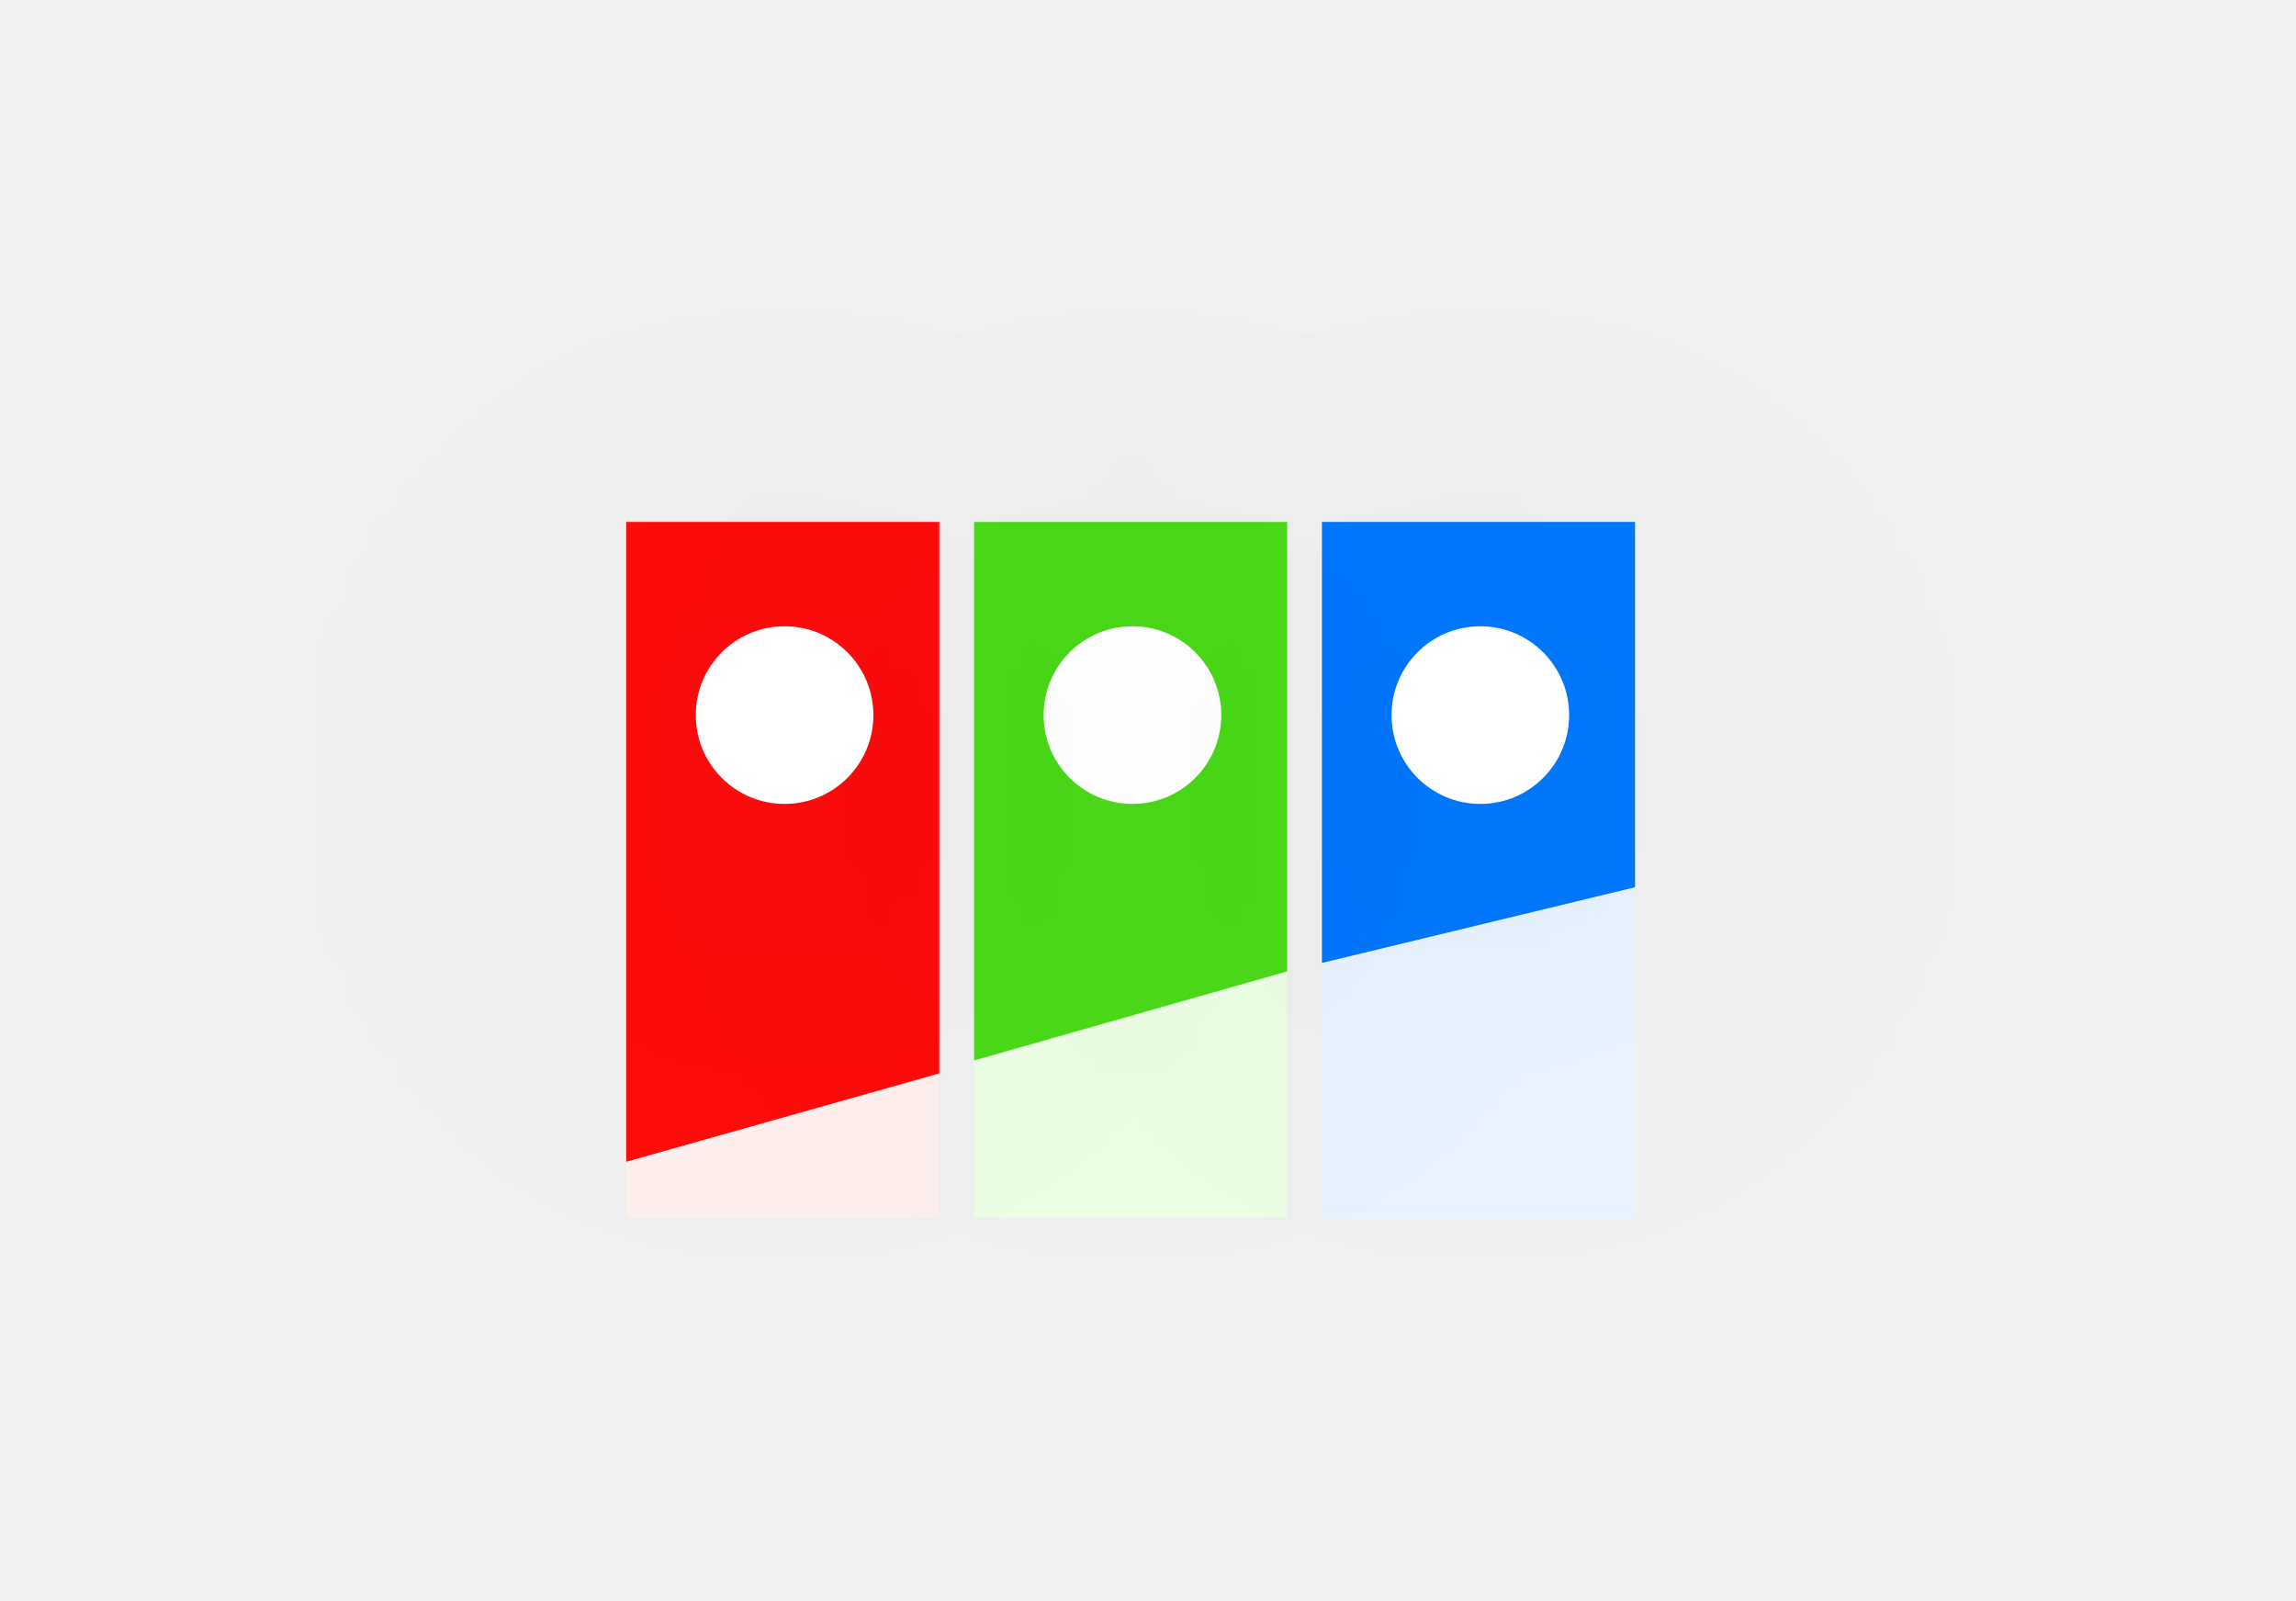
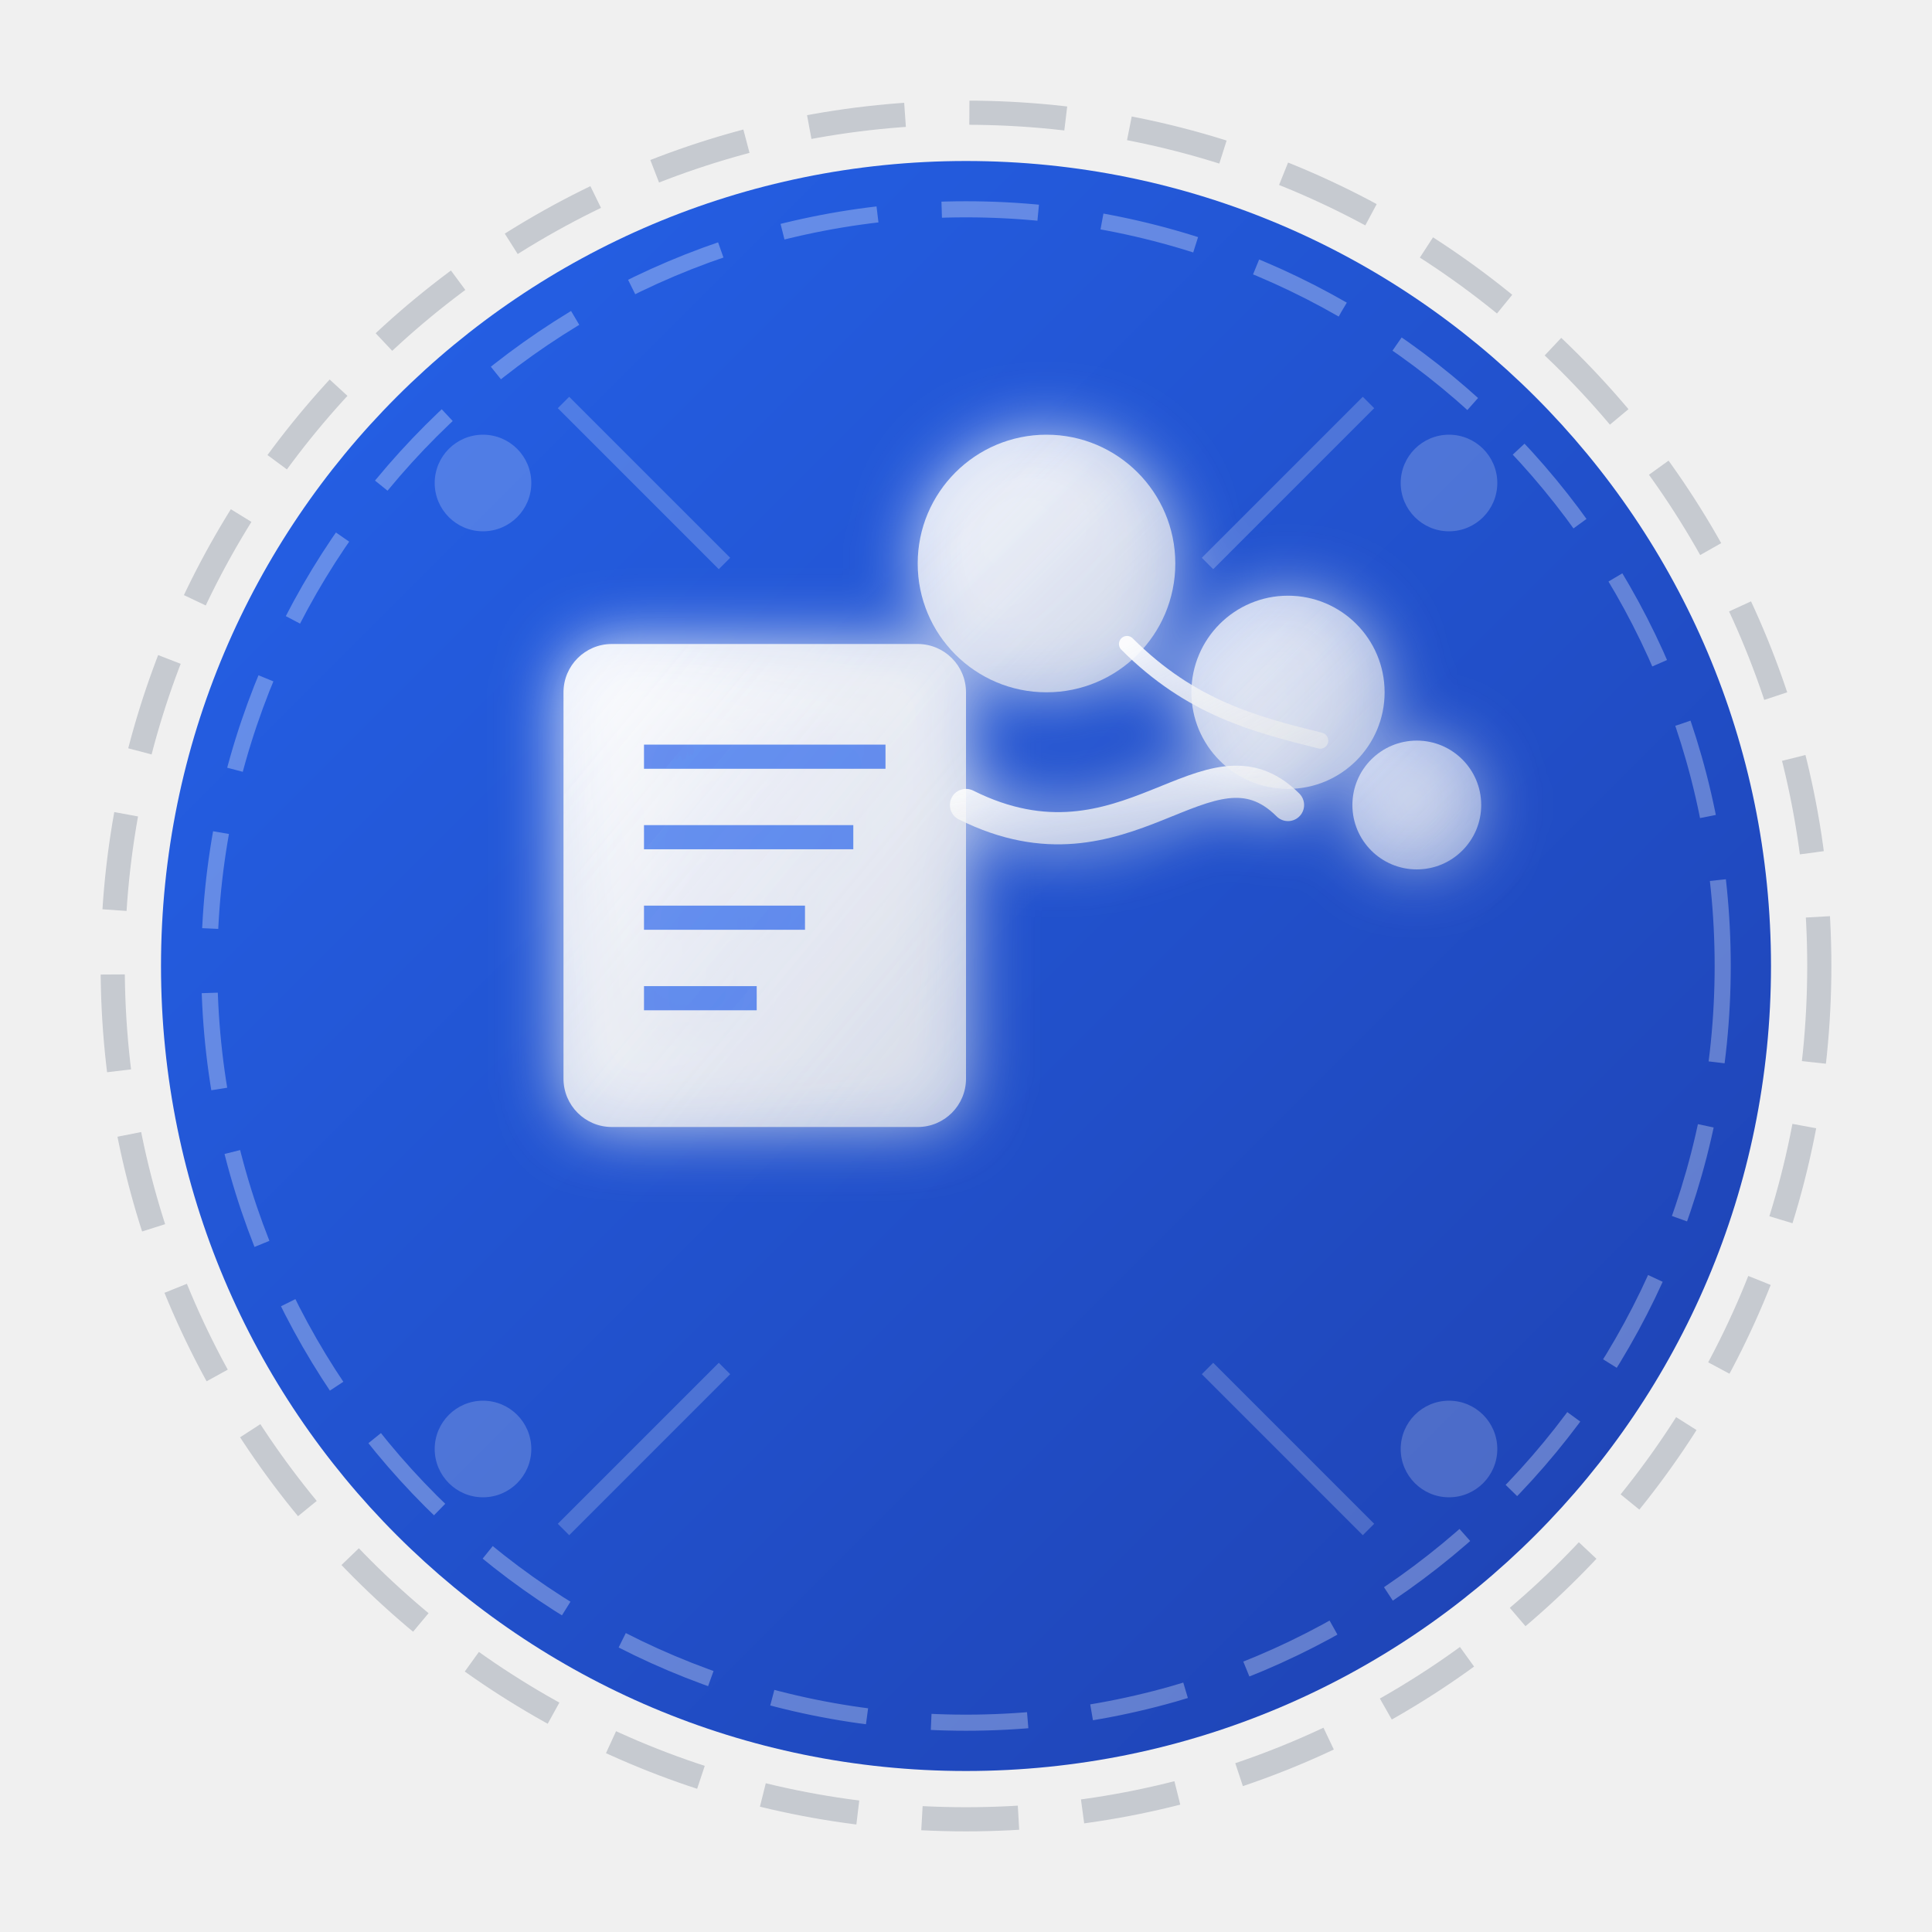
- <svg xmlns="http://www.w3.org/2000/svg" xmlns:xlink="http://www.w3.org/1999/xlink" width="66px" height="46px" viewBox="0 0 66 46" version="1.1">
+ <svg xmlns="http://www.w3.org/2000/svg" width="120" height="120" viewBox="0 0 120 120">
  <defs>
-     <circle id="path-1" cx="14.553" cy="5.553" r="2.553" />
-     <filter x="-607.1%" y="-567.9%" width="1314.2%" height="1314.2%" filterUnits="objectBoundingBox" id="filter-2">
-       <feOffset dx="0" dy="2" in="SourceAlpha" result="shadowOffsetOuter1" />
-       <feGaussianBlur stdDeviation="10" in="shadowOffsetOuter1" result="shadowBlurOuter1" />
-       <feColorMatrix values="0 0 0 0 0   0 0 0 0 0   0 0 0 0 0  0 0 0 0.183 0" type="matrix" in="shadowBlurOuter1" />
-     </filter>
-     <circle id="path-3" cx="24.553" cy="5.553" r="2.553" />
-     <filter x="-607.1%" y="-567.9%" width="1314.2%" height="1314.2%" filterUnits="objectBoundingBox" id="filter-4">
-       <feOffset dx="0" dy="2" in="SourceAlpha" result="shadowOffsetOuter1" />
-       <feGaussianBlur stdDeviation="10" in="shadowOffsetOuter1" result="shadowBlurOuter1" />
-       <feColorMatrix values="0 0 0 0 0   0 0 0 0 0   0 0 0 0 0  0 0 0 0.183 0" type="matrix" in="shadowBlurOuter1" />
-     </filter>
-     <circle id="path-5" cx="4.553" cy="5.553" r="2.553" />
-     <filter x="-607.1%" y="-567.9%" width="1314.2%" height="1314.2%" filterUnits="objectBoundingBox" id="filter-6">
-       <feOffset dx="0" dy="2" in="SourceAlpha" result="shadowOffsetOuter1" />
-       <feGaussianBlur stdDeviation="10" in="shadowOffsetOuter1" result="shadowBlurOuter1" />
-       <feColorMatrix values="0 0 0 0 0   0 0 0 0 0   0 0 0 0 0  0 0 0 0.183 0" type="matrix" in="shadowBlurOuter1" />
+     <linearGradient id="bgGradient" x1="0%" y1="0%" x2="100%" y2="100%">
+       <stop offset="0%" stop-color="#2563EB" />
+       <stop offset="100%" stop-color="#1E40AF" />
+     </linearGradient>
+     <linearGradient id="elementGradient" x1="0%" y1="0%" x2="100%" y2="100%">
+       <stop offset="0%" stop-color="#FFFFFF" stop-opacity="0.9" />
+       <stop offset="100%" stop-color="#E5E7EB" stop-opacity="0.7" />
+     </linearGradient>
+     <filter id="glow" x="-20%" y="-20%" width="140%" height="140%">
+       <feGaussianBlur stdDeviation="2" result="blur" />
+       <feComposite in="SourceGraphic" in2="blur" operator="over" />
    </filter>
  </defs>
-   <g id="页面-1" stroke="none" stroke-width="1" fill="none" fill-rule="evenodd">
-     <g id="编组-10" transform="translate(18, 15)">
-       <polygon id="矩形" fill="#EEFFE8" points="10 0 19 0 19 20 10 20" />
-       <polygon id="矩形" fill="#4ADB18" points="10 0 19 0 19 12.918 10 15.479" />
-       <polygon id="矩形" fill="#E9F3FF" points="20 0 29 0 29 20 20 20" />
-       <path d="M0,0 L9,0 L9,20 L0,20 L0,0 Z" id="矩形" fill="#FFF0F0" />
-       <polygon id="矩形" fill="#FF0B0B" points="0 0 9 0 9 15.851 -4.19664303e-14 18.392" />
-       <polygon id="矩形" fill="#0077FF" points="20 0 29 0 29 10.5 20 12.676" />
-       <g id="椭圆形">
-         <use fill="black" fill-opacity="1" filter="url(#filter-2)" xlink:href="#path-1" />
-         <use fill="#FFFFFF" fill-rule="evenodd" xlink:href="#path-1" />
-       </g>
-       <g id="椭圆形">
-         <use fill="black" fill-opacity="1" filter="url(#filter-4)" xlink:href="#path-3" />
-         <use fill="#FFFFFF" fill-rule="evenodd" xlink:href="#path-3" />
-       </g>
-       <g id="椭圆形">
-         <use fill="black" fill-opacity="1" filter="url(#filter-6)" xlink:href="#path-5" />
-         <use fill="#FFFFFF" fill-rule="evenodd" xlink:href="#path-5" />
-       </g>
+   <circle cx="60" cy="60" r="50" fill="url(#bgGradient)" />
+   <circle cx="60" cy="60" r="53" fill="none" stroke="#9CA3AF" stroke-width="1.5" stroke-dasharray="6,4" opacity="0.5" />
+   <circle cx="60" cy="60" r="47" fill="none" stroke="#FFFFFF" stroke-width="1" stroke-dasharray="6,4" opacity="0.3" />
+   <g filter="url(#glow)">
+     <g transform="translate(35, 40)">
+       <rect x="0" y="0" width="25" height="30" rx="3" ry="3" fill="url(#elementGradient)" />
+       <line x1="5" y1="7" x2="20" y2="7" stroke="#2563EB" stroke-width="1.5" opacity="0.7" />
+       <line x1="5" y1="12" x2="18" y2="12" stroke="#2563EB" stroke-width="1.5" opacity="0.7" />
+       <line x1="5" y1="17" x2="15" y2="17" stroke="#2563EB" stroke-width="1.5" opacity="0.7" />
+       <line x1="5" y1="22" x2="12" y2="22" stroke="#2563EB" stroke-width="1.5" opacity="0.7" />
+     </g>
+     <path d="M60 50 C70 55 75 45 80 50" fill="none" stroke="url(#elementGradient)" stroke-width="2" stroke-linecap="round" />
+     <g transform="translate(65, 35)">
+       <circle cx="0" cy="0" r="8" fill="url(#elementGradient)" opacity="0.9" />
+       <circle cx="15" cy="8" r="6" fill="url(#elementGradient)" opacity="0.8" />
+       <circle cx="23" cy="15" r="4" fill="url(#elementGradient)" opacity="0.7" />
+       <path d="M5 5 C9 9 13 10 17 11" fill="none" stroke="url(#elementGradient)" stroke-width="1" stroke-linecap="round" />
    </g>
  </g>
+   <circle cx="30" cy="30" r="3" fill="#FFFFFF" opacity="0.2" />
+   <circle cx="90" cy="30" r="3" fill="#FFFFFF" opacity="0.2" />
+   <circle cx="30" cy="90" r="3" fill="#FFFFFF" opacity="0.2" />
+   <circle cx="90" cy="90" r="3" fill="#FFFFFF" opacity="0.2" />
+   <path d="M35 25 L45 35" fill="none" stroke="#FFFFFF" stroke-width="1" opacity="0.2" />
+   <path d="M85 25 L75 35" fill="none" stroke="#FFFFFF" stroke-width="1" opacity="0.2" />
+   <path d="M35 95 L45 85" fill="none" stroke="#FFFFFF" stroke-width="1" opacity="0.2" />
+   <path d="M85 95 L75 85" fill="none" stroke="#FFFFFF" stroke-width="1" opacity="0.2" />
</svg>
